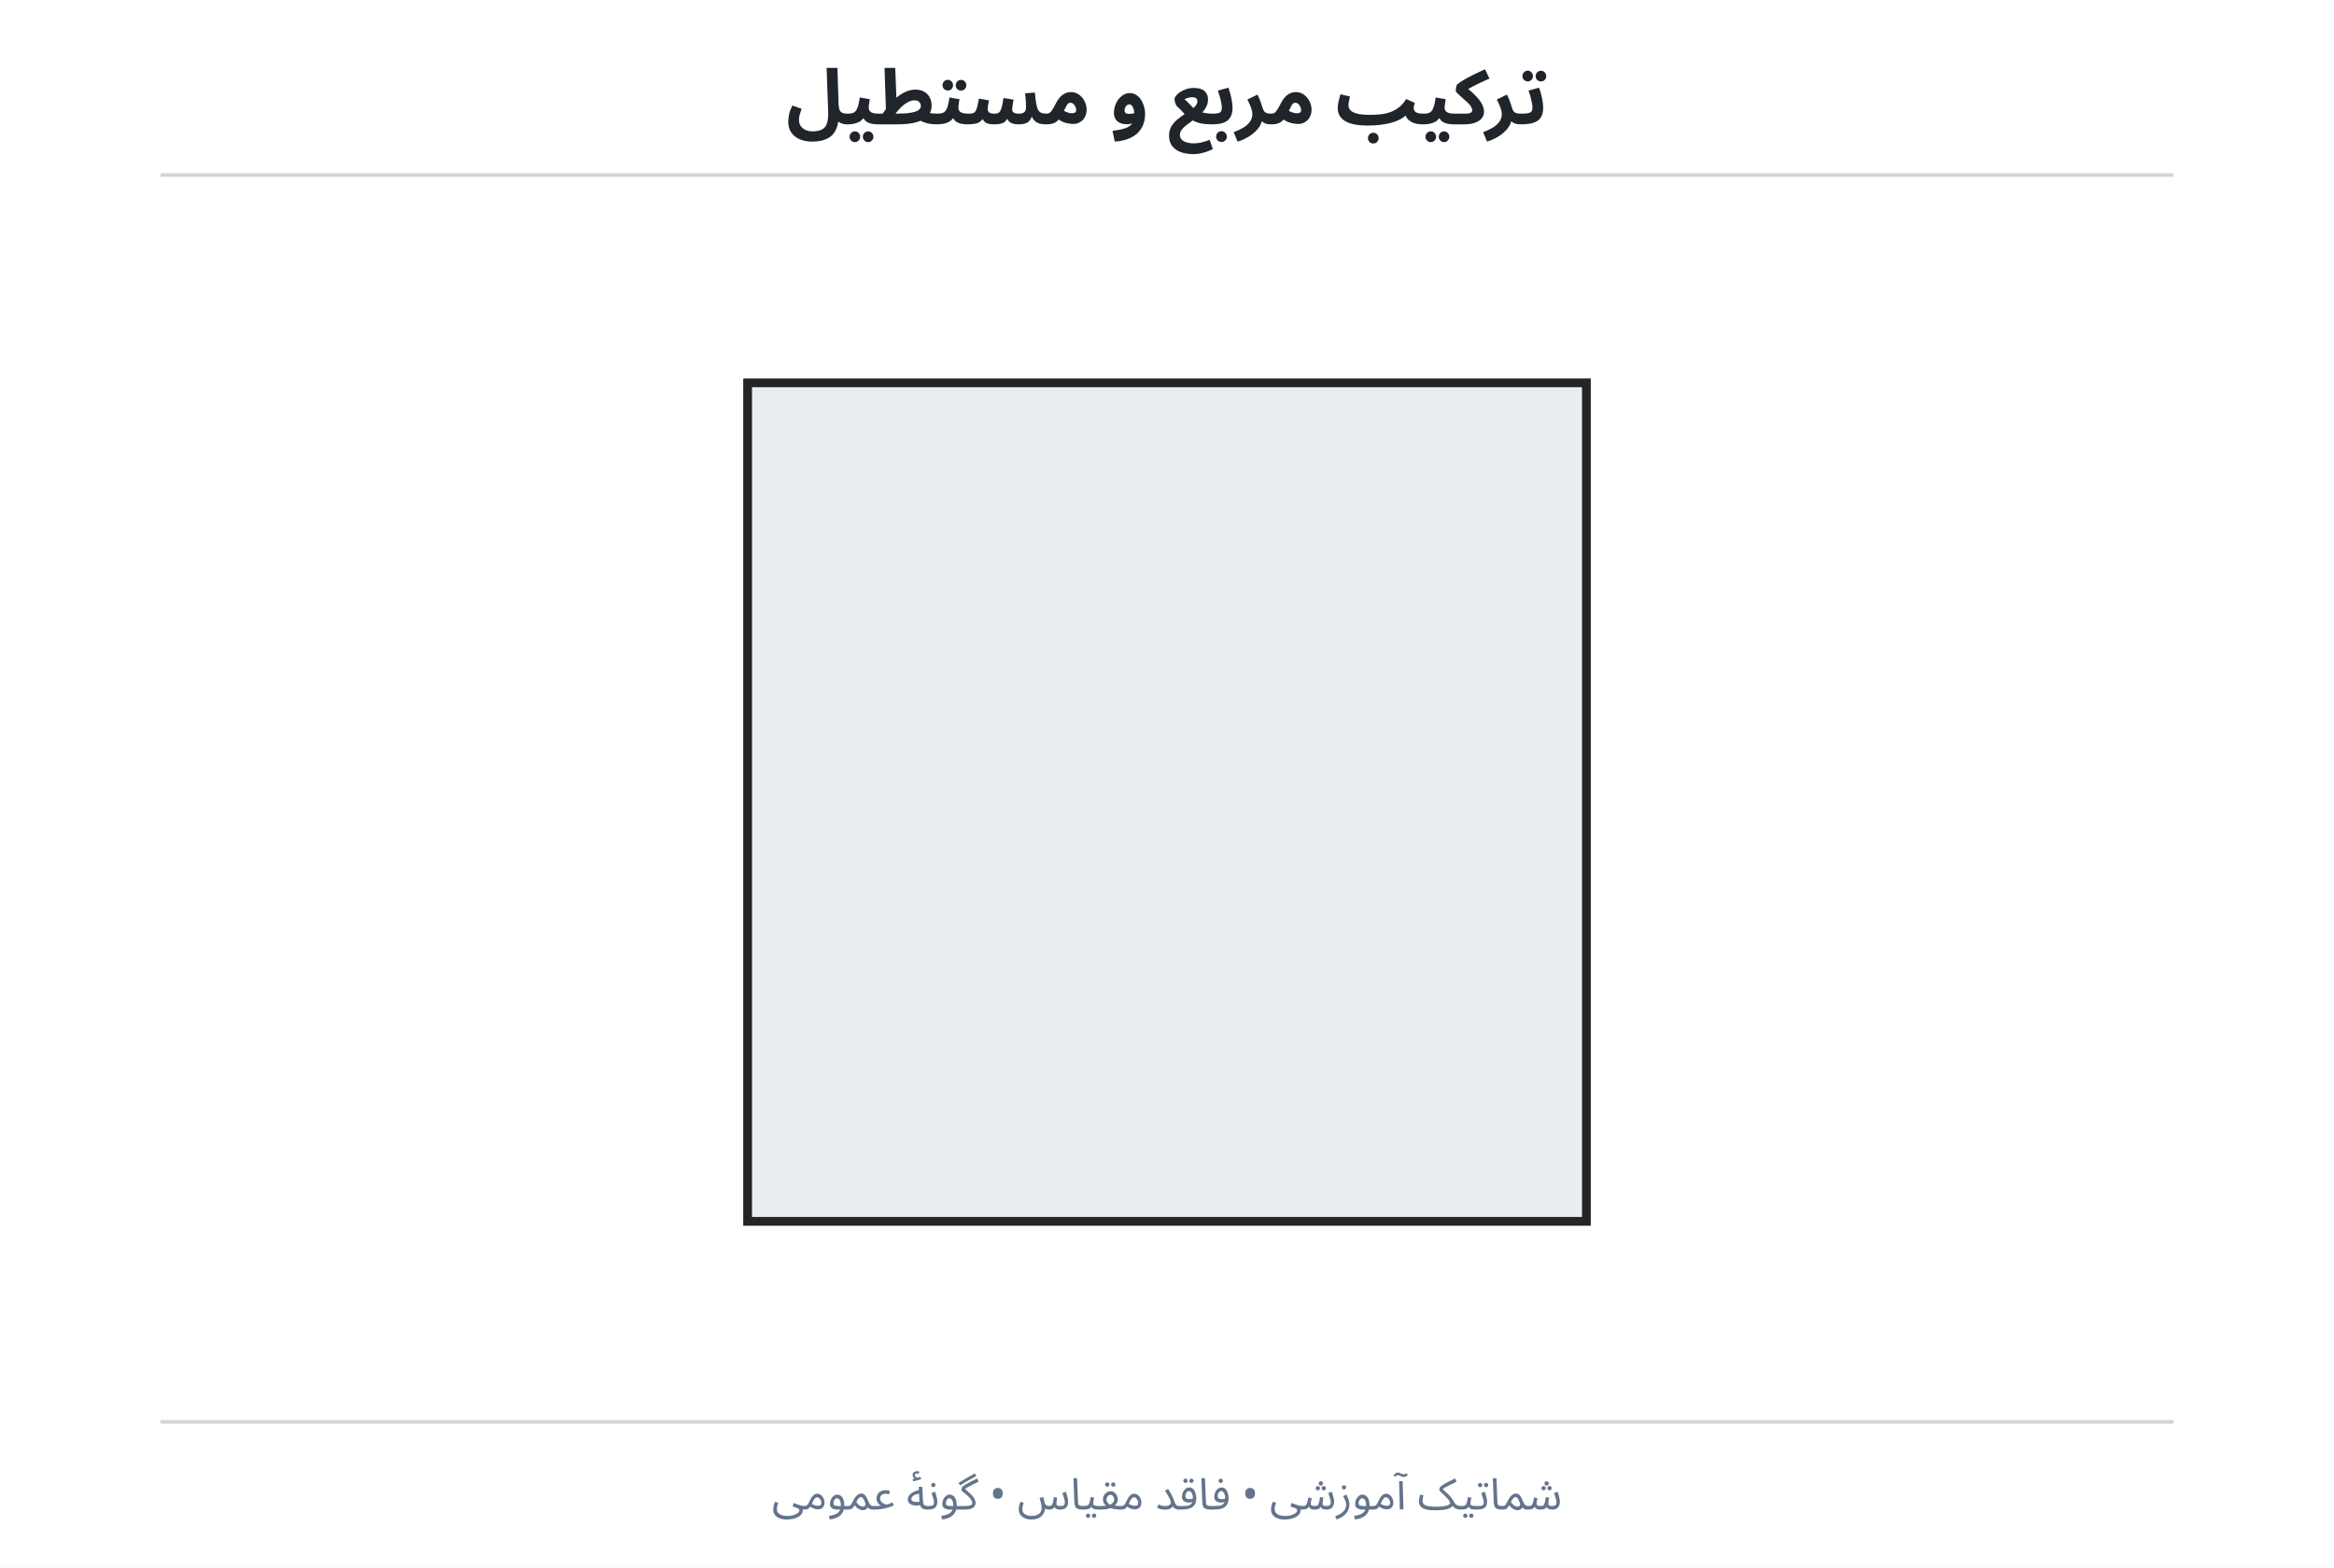
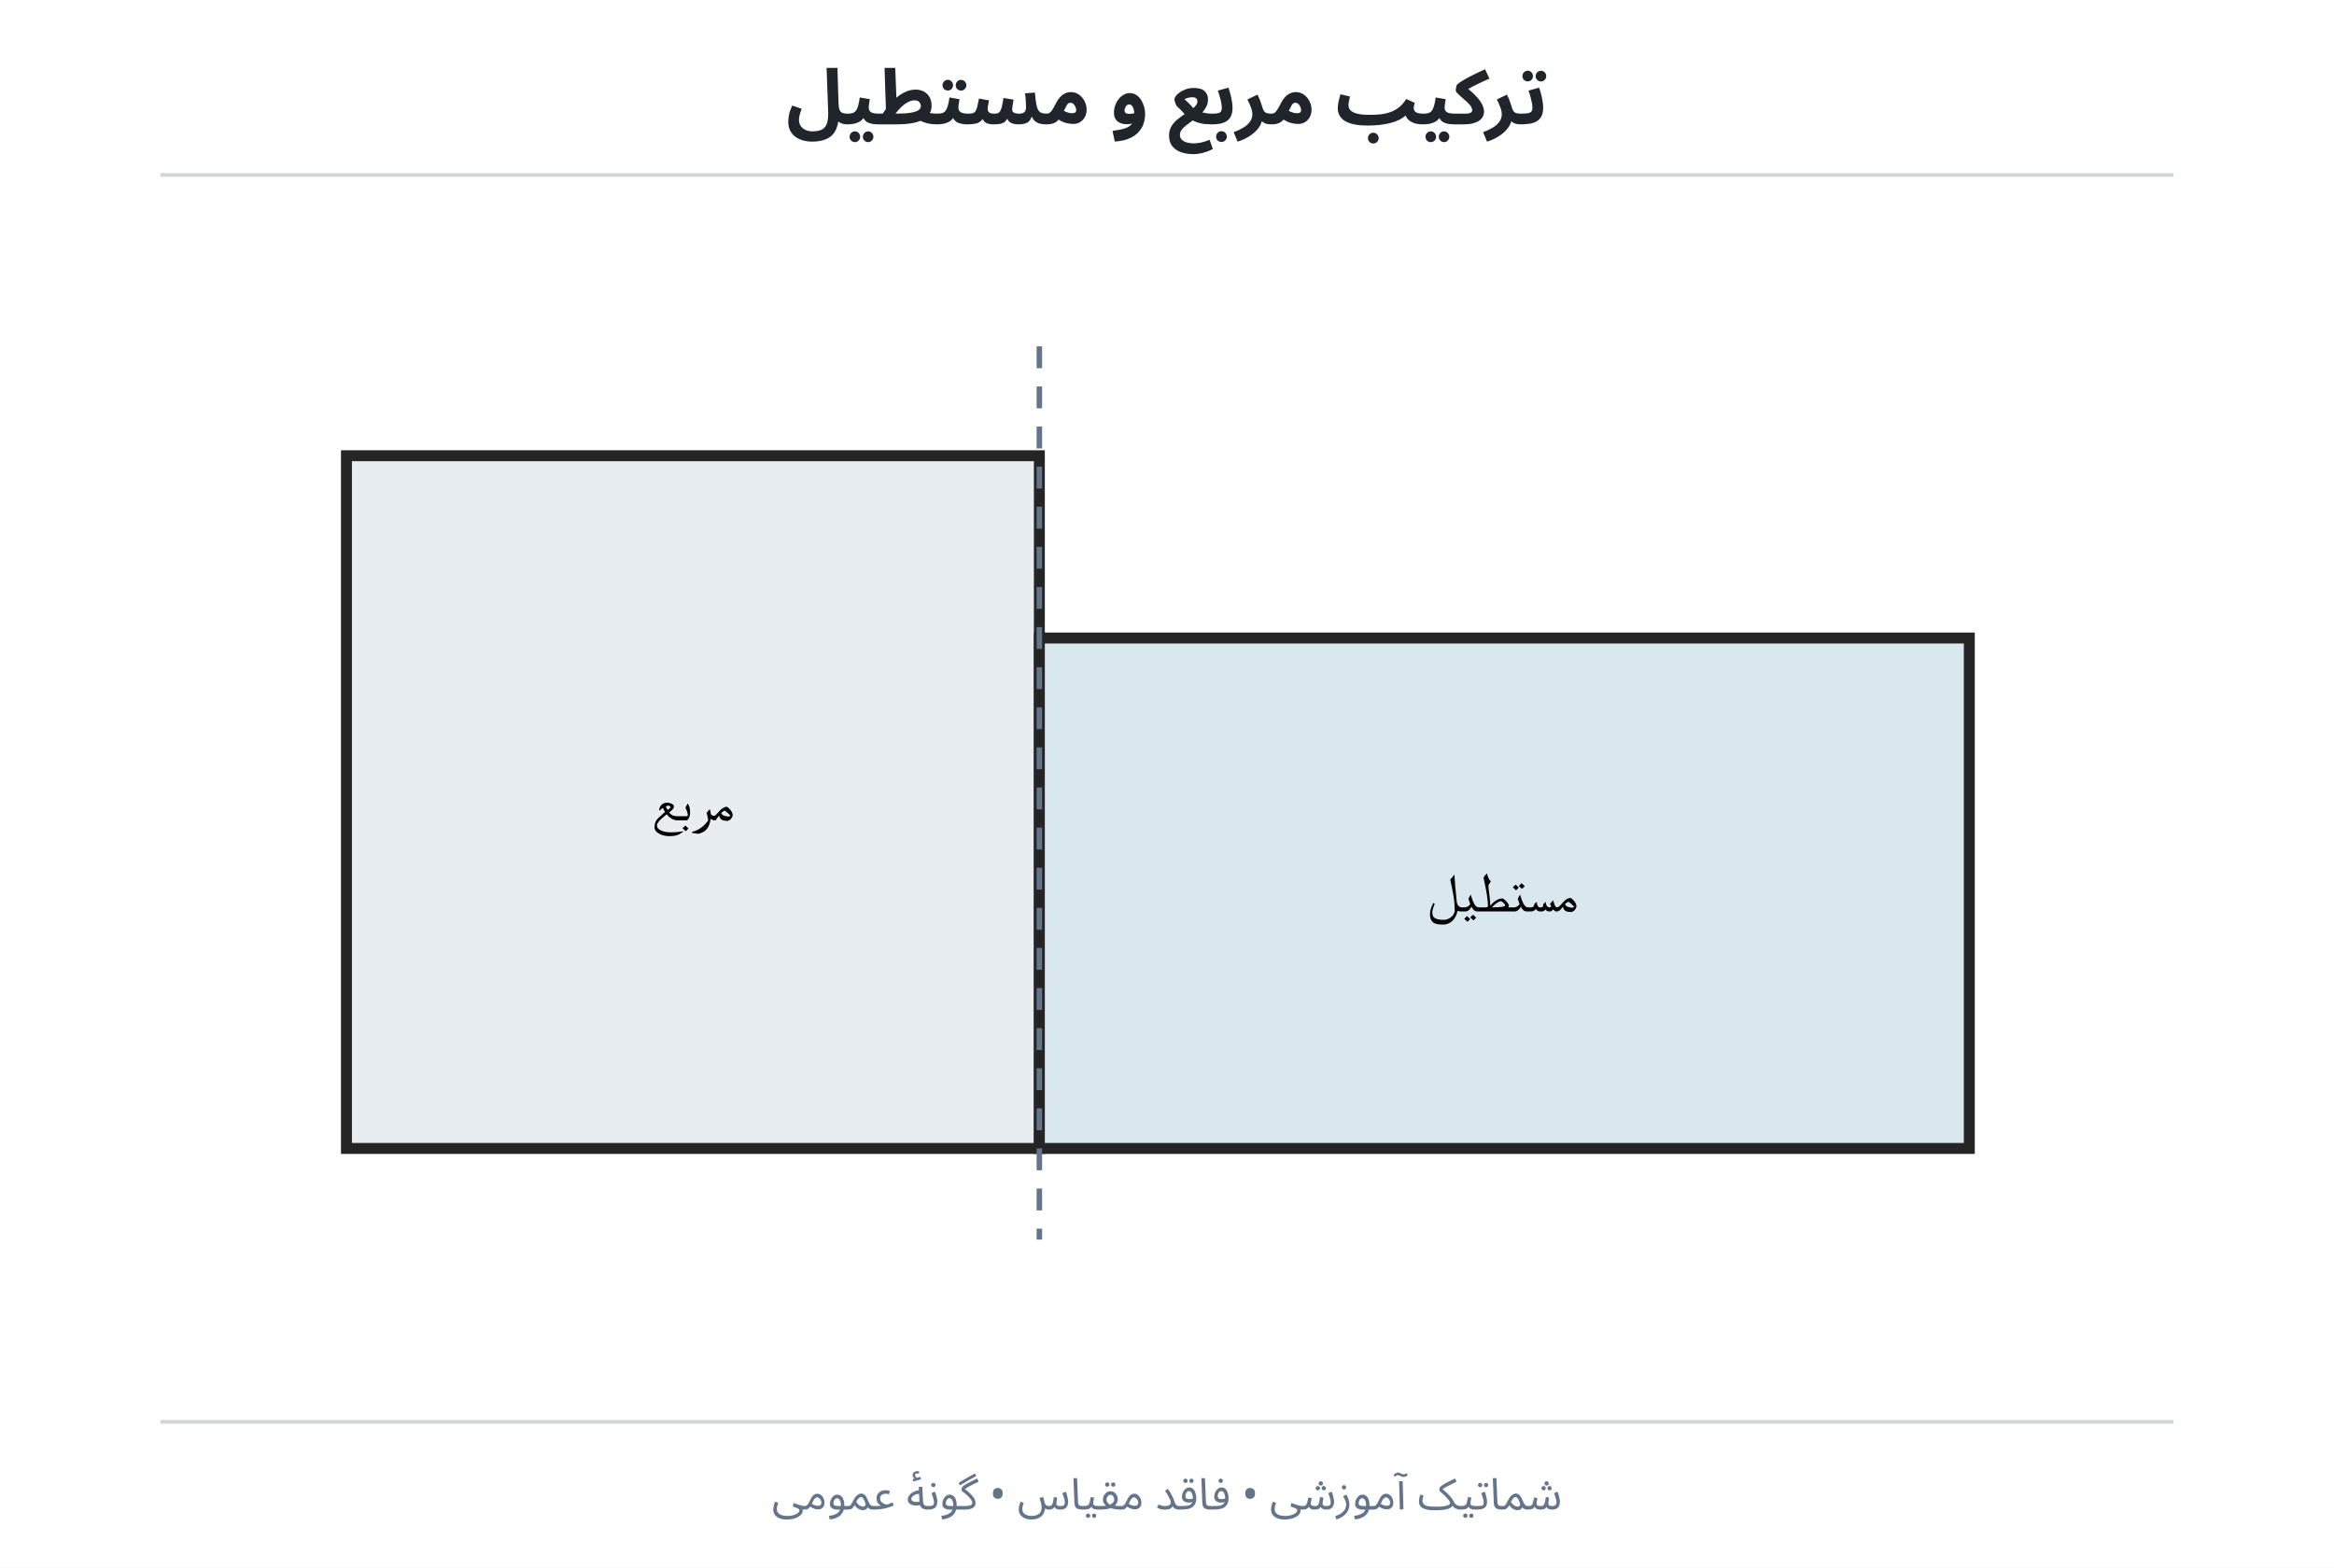
- <svg xmlns="http://www.w3.org/2000/svg" width="640" height="430" viewBox="0 0 640 430" role="img" aria-labelledby="ttl dsc">
-   <defs>
-     <pattern id="hatch" width="8" height="8" patternUnits="userSpaceOnUse">
-       <path d="M0 8 L8 0" stroke="#9ca3af" stroke-width=".8" />
-     </pattern>
-   </defs>
+ <svg xmlns="http://www.w3.org/2000/svg" width="640" height="430" viewBox="0 0 640 430" role="img" aria-labelledby="title desc">
  <rect width="640" height="430" fill="#fff" />
  <text x="320" y="34" text-anchor="middle" direction="rtl" font-family="Vazirmatn, Noto Sans Arabic, sans-serif" font-size="21" font-weight="600" fill="#20252b">ترکیب مربع و مستطیل</text>
-   <line x1="44" y1="48" x2="596" y2="48" stroke="#d1d5db" />
-   <rect x="205" y="105" width="230" height="230" rx="0" fill="#e7edf1" stroke="#252525" stroke-width="2.4" />
-   <line x1="44" y1="390" x2="596" y2="390" stroke="#d1d5db" />
+   <line x1="44" y1="48" x2="596" y2="48" stroke="#d1d5db" stroke-width="1" />
+   <rect x="95" y="125" width="190" height="190" fill="#e7edf1" stroke="#252525" stroke-width="3" />
+   <rect x="285" y="175" width="255" height="140" fill="#d9e7ee" stroke="#252525" stroke-width="3" />
+   <line x1="285" y1="95" x2="285" y2="340" stroke="#64748b" stroke-width="1.5" stroke-dasharray="6 5" />
+   <text x="190" y="225" text-anchor="middle" font-size="15" direction="rtl">مربع</text>
+   <text x="412" y="250" text-anchor="middle" font-size="15" direction="rtl">مستطیل</text>
+   <line x1="44" y1="390" x2="596" y2="390" stroke="#d1d5db" stroke-width="1" />
  <text x="320" y="414" text-anchor="middle" direction="rtl" font-family="Vazirmatn, Noto Sans Arabic, sans-serif" font-size="12" fill="#64748b">شماتیک آموزشی • فاقد مقیاس • گونهٔ عمومی</text>
</svg>
